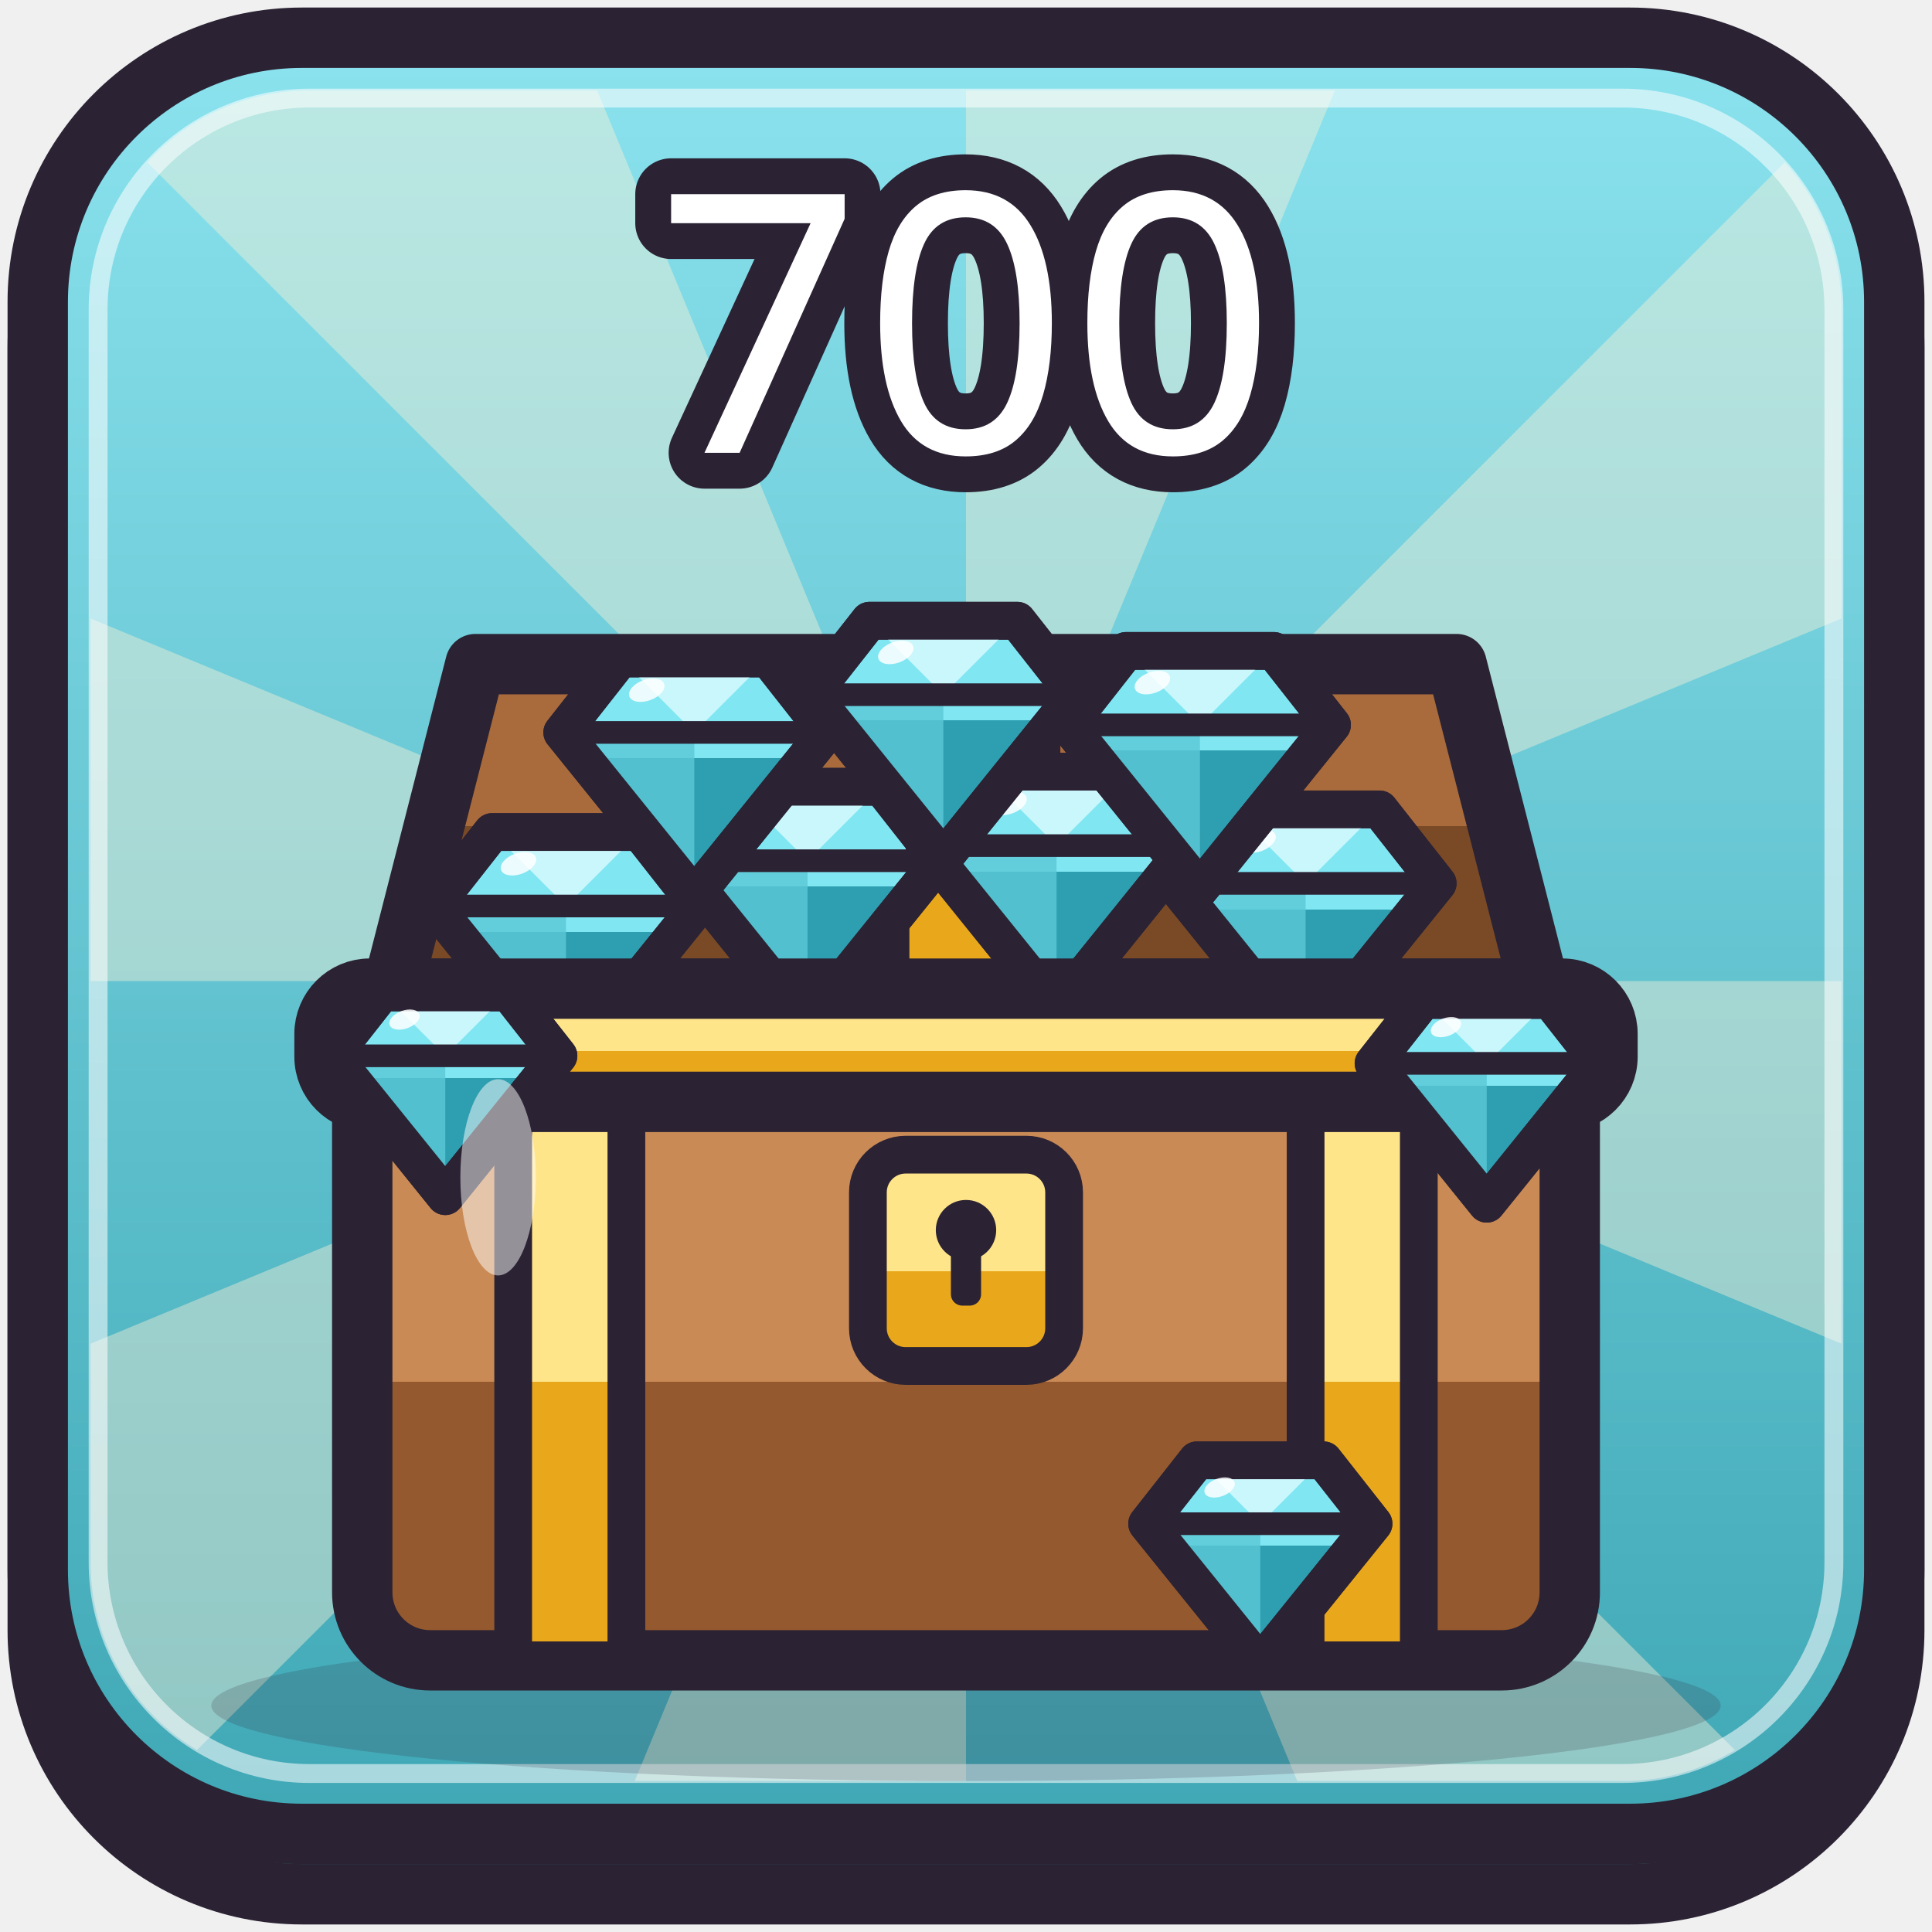
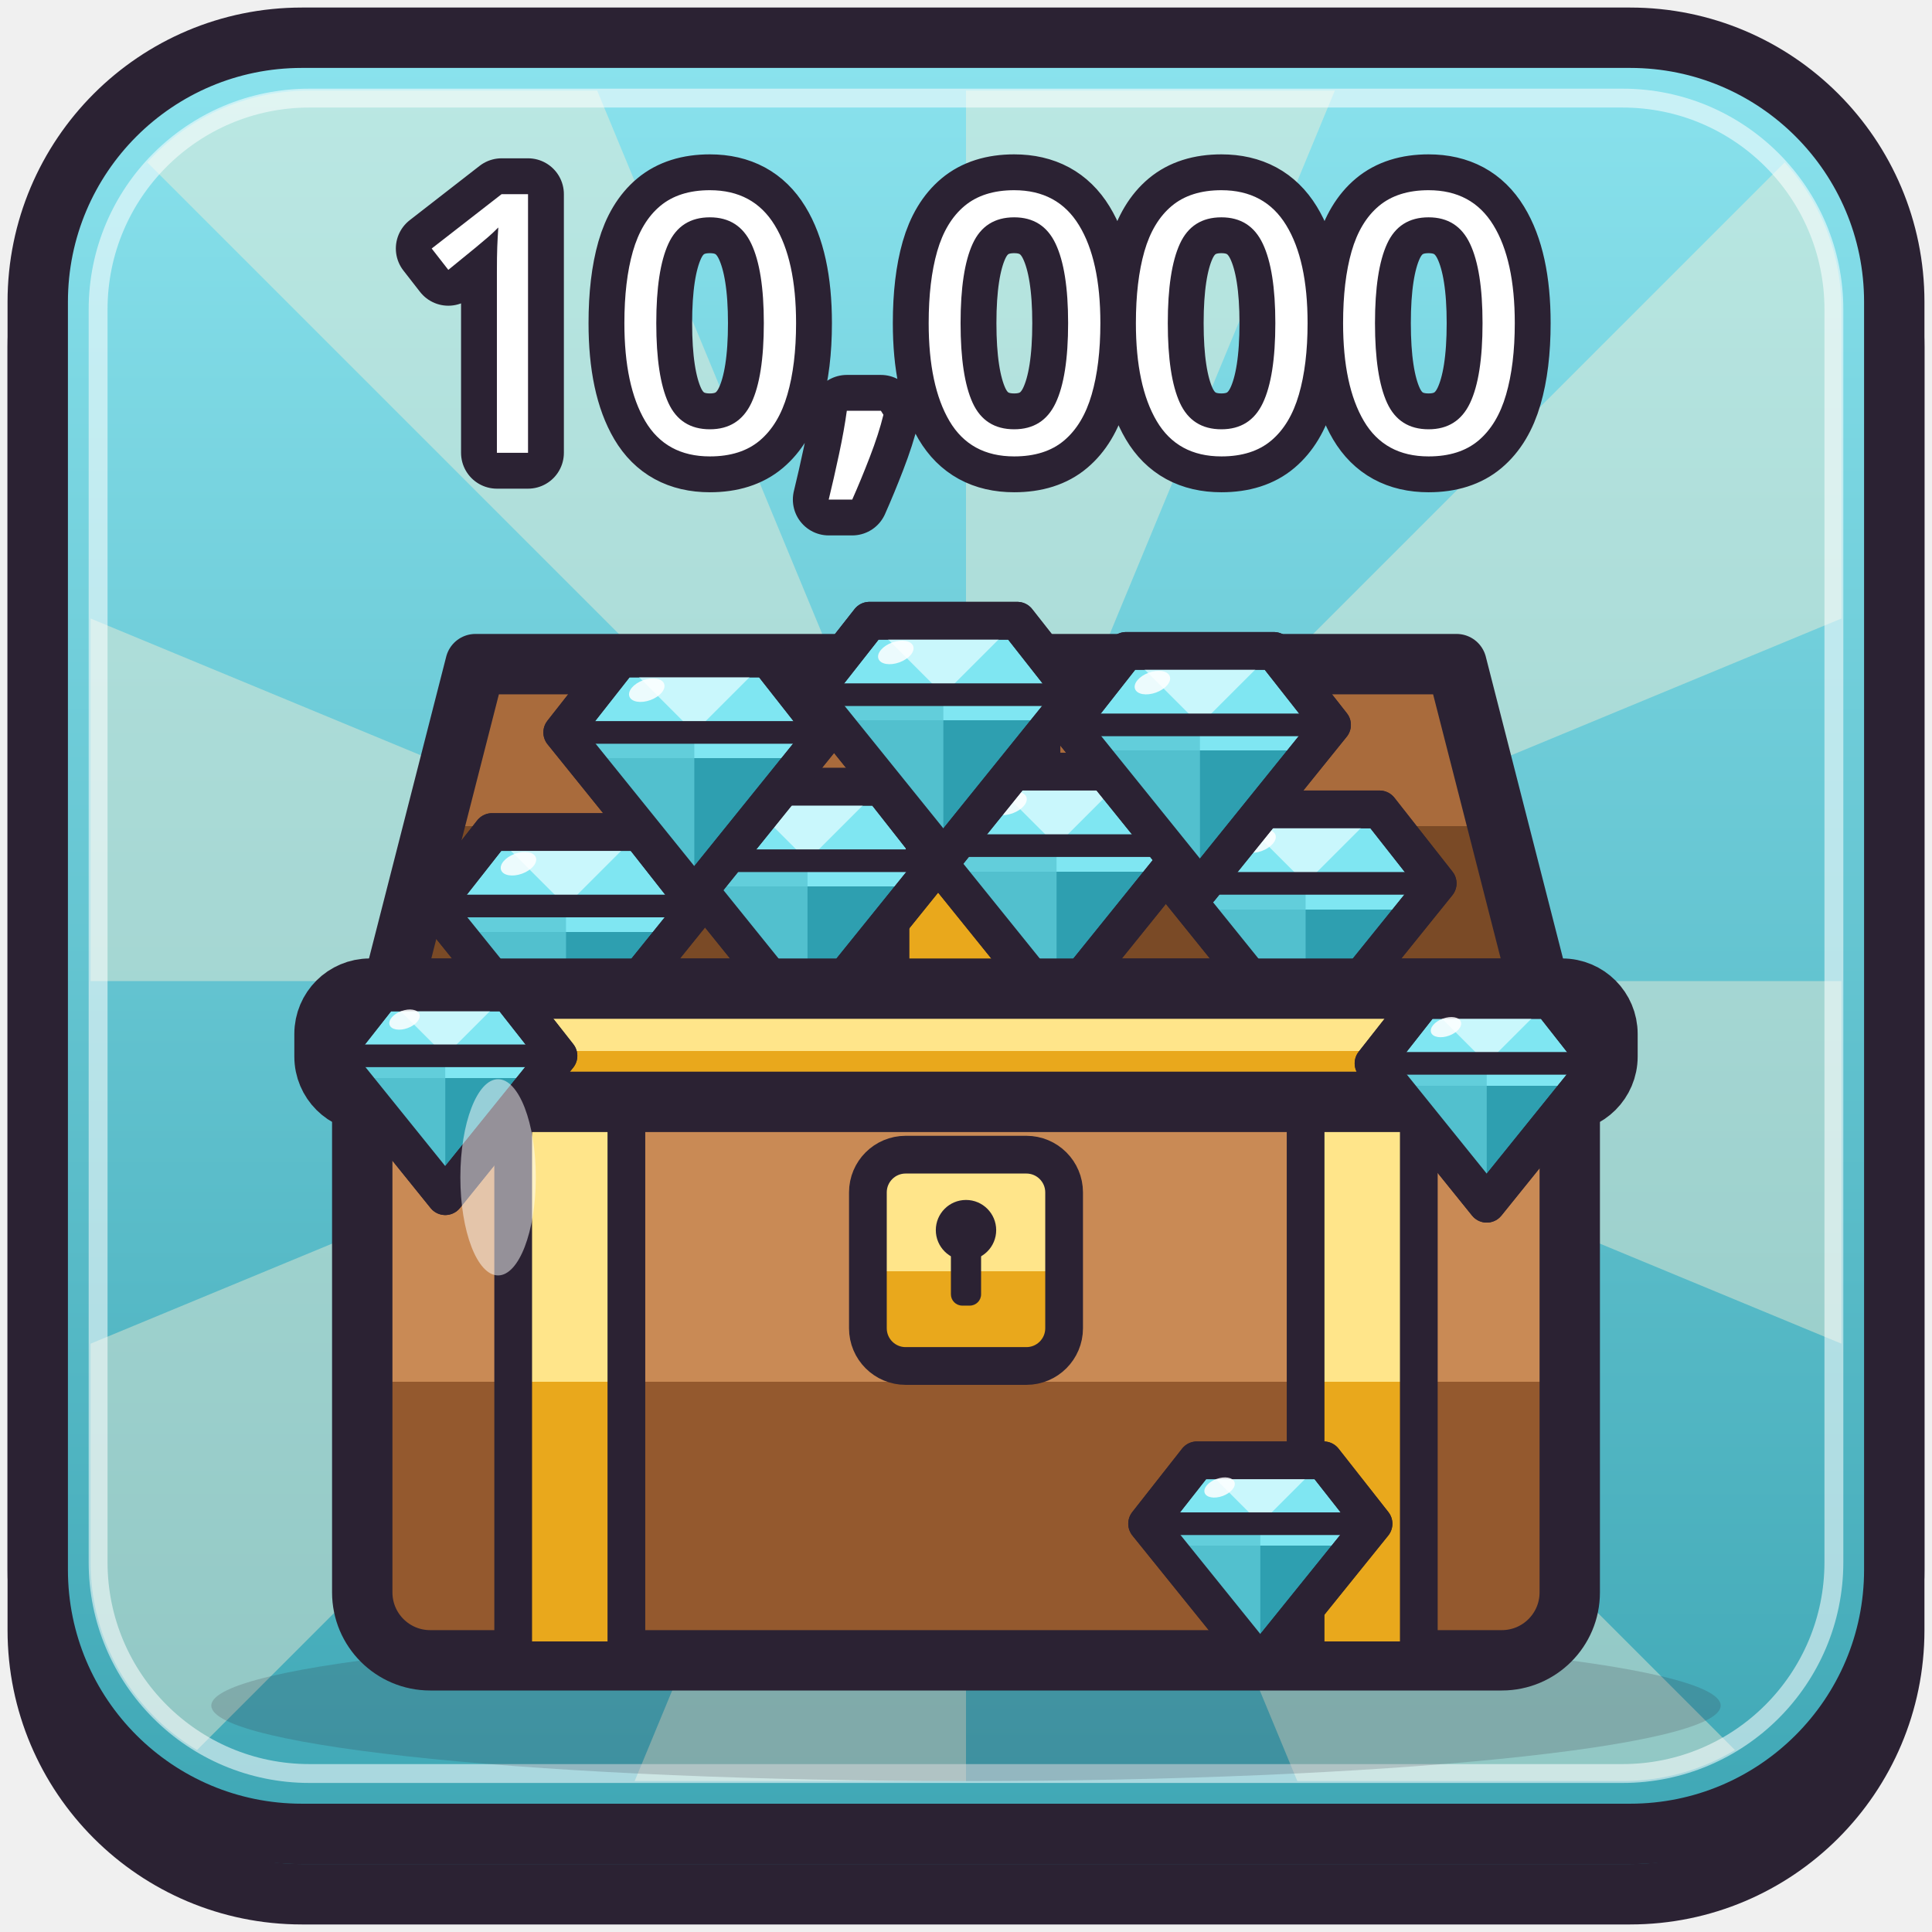
<svg xmlns="http://www.w3.org/2000/svg" width="512" height="512" viewBox="0 0 512 512">
  <defs>
    <linearGradient id="g1" x1="0" y1="0" x2="0" y2="1">
      <stop offset="0" stop-color="#8BE3EE" />
      <stop offset="1" stop-color="#3FA7B5" />
    </linearGradient>
    <clipPath id="c2">
      <rect x="24" y="24" width="464" height="448" rx="58" />
    </clipPath>
    <linearGradient id="g3" x1="0" y1="0" x2="0" y2="1">
      <stop offset="0" stop-color="#7FE6F2" />
      <stop offset="0.42" stop-color="#7FE6F2" />
      <stop offset="0.42" stop-color="#2E9FB0" />
      <stop offset="1" stop-color="#2E9FB0" />
    </linearGradient>
    <linearGradient id="g4" x1="0" y1="0" x2="0" y2="1">
      <stop offset="0" stop-color="#7FE6F2" />
      <stop offset="0.42" stop-color="#7FE6F2" />
      <stop offset="0.42" stop-color="#2E9FB0" />
      <stop offset="1" stop-color="#2E9FB0" />
    </linearGradient>
    <linearGradient id="g5" x1="0" y1="0" x2="0" y2="1">
      <stop offset="0" stop-color="#7FE6F2" />
      <stop offset="0.42" stop-color="#7FE6F2" />
      <stop offset="0.42" stop-color="#2E9FB0" />
      <stop offset="1" stop-color="#2E9FB0" />
    </linearGradient>
    <linearGradient id="g6" x1="0" y1="0" x2="0" y2="1">
      <stop offset="0" stop-color="#7FE6F2" />
      <stop offset="0.42" stop-color="#7FE6F2" />
      <stop offset="0.42" stop-color="#2E9FB0" />
      <stop offset="1" stop-color="#2E9FB0" />
    </linearGradient>
    <linearGradient id="g7" x1="0" y1="0" x2="0" y2="1">
      <stop offset="0" stop-color="#7FE6F2" />
      <stop offset="0.42" stop-color="#7FE6F2" />
      <stop offset="0.42" stop-color="#2E9FB0" />
      <stop offset="1" stop-color="#2E9FB0" />
    </linearGradient>
    <linearGradient id="g8" x1="0" y1="0" x2="0" y2="1">
      <stop offset="0" stop-color="#7FE6F2" />
      <stop offset="0.42" stop-color="#7FE6F2" />
      <stop offset="0.42" stop-color="#2E9FB0" />
      <stop offset="1" stop-color="#2E9FB0" />
    </linearGradient>
    <linearGradient id="g9" x1="0" y1="0" x2="0" y2="1">
      <stop offset="0" stop-color="#7FE6F2" />
      <stop offset="0.42" stop-color="#7FE6F2" />
      <stop offset="0.42" stop-color="#2E9FB0" />
      <stop offset="1" stop-color="#2E9FB0" />
    </linearGradient>
    <linearGradient id="g10" x1="0" y1="0" x2="0" y2="1">
      <stop offset="0" stop-color="#7FE6F2" />
      <stop offset="0.42" stop-color="#7FE6F2" />
      <stop offset="0.42" stop-color="#2E9FB0" />
      <stop offset="1" stop-color="#2E9FB0" />
    </linearGradient>
    <linearGradient id="g11" x1="0" y1="0" x2="0" y2="1">
      <stop offset="0" stop-color="#7FE6F2" />
      <stop offset="0.42" stop-color="#7FE6F2" />
      <stop offset="0.42" stop-color="#2E9FB0" />
      <stop offset="1" stop-color="#2E9FB0" />
    </linearGradient>
    <linearGradient id="g12" x1="0" y1="0" x2="0" y2="1">
      <stop offset="0" stop-color="#7FE6F2" />
      <stop offset="0.42" stop-color="#7FE6F2" />
      <stop offset="0.42" stop-color="#2E9FB0" />
      <stop offset="1" stop-color="#2E9FB0" />
    </linearGradient>
    <linearGradient id="g13" x1="0" y1="0" x2="0" y2="1">
      <stop offset="0" stop-color="#C98A55" />
      <stop offset="0.55" stop-color="#C98A55" />
      <stop offset="0.55" stop-color="#94592E" />
      <stop offset="1" stop-color="#94592E" />
    </linearGradient>
    <linearGradient id="g14" x1="0" y1="0" x2="0" y2="1">
      <stop offset="0" stop-color="#A96B3C" />
      <stop offset="0.5" stop-color="#A96B3C" />
      <stop offset="0.5" stop-color="#7A4A26" />
      <stop offset="1" stop-color="#7A4A26" />
    </linearGradient>
    <linearGradient id="g15" x1="0" y1="0" x2="0" y2="1">
      <stop offset="0" stop-color="#FFE58A" />
      <stop offset="0.55" stop-color="#FFE58A" />
      <stop offset="0.55" stop-color="#E9A81C" />
      <stop offset="1" stop-color="#E9A81C" />
    </linearGradient>
  </defs>
  <rect x="10" y="22" width="492" height="480" rx="70" fill="#2A7480" stroke="#2B2233" stroke-width="16" stroke-linejoin="round" stroke-linecap="round" />
  <rect x="10" y="10" width="492" height="476" rx="70" fill="url(#g1)" stroke="#2B2233" stroke-width="16" stroke-linejoin="round" stroke-linecap="round" />
  <g clip-path="url(#c2)">
    <path d="M256,260 L256.0,-160.0 L416.7,-128.0 Z" fill="#FFF1D6" opacity="0.42" />
    <path d="M256,260 L553.0,-37.0 L644.0,99.3 Z" fill="#FFF1D6" opacity="0.42" />
    <path d="M256,260 L676.0,260.0 L644.0,420.7 Z" fill="#FFF1D6" opacity="0.42" />
    <path d="M256,260 L553.0,557.0 L416.7,648.0 Z" fill="#FFF1D6" opacity="0.42" />
    <path d="M256,260 L256.0,680.0 L95.3,648.0 Z" fill="#FFF1D6" opacity="0.42" />
    <path d="M256,260 L-41.0,557.0 L-132.0,420.7 Z" fill="#FFF1D6" opacity="0.42" />
    <path d="M256,260 L-164.0,260.0 L-132.0,99.3 Z" fill="#FFF1D6" opacity="0.42" />
    <path d="M256,260 L-41.0,-37.0 L95.3,-128.0 Z" fill="#FFF1D6" opacity="0.42" />
  </g>
  <rect x="26" y="26" width="460" height="444" rx="56" fill="none" stroke="#FFFFFF" stroke-width="5" opacity="0.55" />
  <ellipse cx="256" cy="452" rx="200" ry="20" fill="#2B2233" opacity="0.18" />
  <polygon points="104,262 408,262 386,176 126,176" fill="url(#g14)" stroke="#2B2233" stroke-width="16" stroke-linejoin="round" stroke-linecap="round" />
  <rect x="236" y="176" width="40" height="86" fill="url(#g15)" stroke="#2B2233" stroke-width="10" stroke-linejoin="round" stroke-linecap="round" />
  <polygon points="115.0,240.1 130.4,220.5 169.6,220.5 185.0,240.1 150,283.5" fill="url(#g3)" stroke="#2B2233" stroke-width="10" stroke-linejoin="round" stroke-linecap="round" />
  <polygon points="130.4,220.5 150,240.1 169.6,220.5" fill="#C9F7FC" />
  <polygon points="115.0,240.1 150,240.1 150,283.5" fill="#5BC8D6" opacity="0.8" />
  <polyline points="115.0,240.1 185.0,240.1" fill="none" stroke="#2B2233" stroke-width="6" />
  <polygon points="115.0,240.1 130.4,220.5 169.6,220.5 185.0,240.1 150,283.5" fill="none" stroke="#2B2233" stroke-width="10" stroke-linejoin="round" stroke-linecap="round" />
  <ellipse cx="137.4" cy="228.9" rx="4.9" ry="2.8" fill="#FFFFFF" opacity="0.85" transform="rotate(-20 137.4 228.9)" />
  <polygon points="179.0,228.1 194.4,208.5 233.6,208.5 249.0,228.1 214,271.5" fill="url(#g4)" stroke="#2B2233" stroke-width="10" stroke-linejoin="round" stroke-linecap="round" />
  <polygon points="194.4,208.5 214,228.1 233.6,208.5" fill="#C9F7FC" />
  <polygon points="179.0,228.1 214,228.1 214,271.5" fill="#5BC8D6" opacity="0.8" />
  <polyline points="179.0,228.1 249.0,228.1" fill="none" stroke="#2B2233" stroke-width="6" />
  <polygon points="179.0,228.1 194.4,208.5 233.6,208.5 249.0,228.1 214,271.5" fill="none" stroke="#2B2233" stroke-width="10" stroke-linejoin="round" stroke-linecap="round" />
  <ellipse cx="201.4" cy="216.9" rx="4.9" ry="2.8" fill="#FFFFFF" opacity="0.85" transform="rotate(-20 201.4 216.9)" />
  <polygon points="245.0,224.1 260.4,204.5 299.6,204.5 315.0,224.1 280,267.5" fill="url(#g5)" stroke="#2B2233" stroke-width="10" stroke-linejoin="round" stroke-linecap="round" />
  <polygon points="260.4,204.5 280,224.1 299.6,204.5" fill="#C9F7FC" />
  <polygon points="245.0,224.1 280,224.1 280,267.5" fill="#5BC8D6" opacity="0.8" />
  <polyline points="245.0,224.1 315.0,224.1" fill="none" stroke="#2B2233" stroke-width="6" />
  <polygon points="245.0,224.1 260.4,204.5 299.6,204.5 315.0,224.1 280,267.5" fill="none" stroke="#2B2233" stroke-width="10" stroke-linejoin="round" stroke-linecap="round" />
  <ellipse cx="267.4" cy="212.9" rx="4.9" ry="2.8" fill="#FFFFFF" opacity="0.85" transform="rotate(-20 267.4 212.9)" />
  <polygon points="311.0,234.1 326.4,214.5 365.6,214.5 381.0,234.1 346,277.5" fill="url(#g6)" stroke="#2B2233" stroke-width="10" stroke-linejoin="round" stroke-linecap="round" />
  <polygon points="326.4,214.5 346,234.1 365.6,214.5" fill="#C9F7FC" />
  <polygon points="311.0,234.1 346,234.1 346,277.5" fill="#5BC8D6" opacity="0.8" />
  <polyline points="311.0,234.1 381.0,234.1" fill="none" stroke="#2B2233" stroke-width="6" />
  <polygon points="311.0,234.1 326.4,214.5 365.6,214.5 381.0,234.1 346,277.5" fill="none" stroke="#2B2233" stroke-width="10" stroke-linejoin="round" stroke-linecap="round" />
  <ellipse cx="333.4" cy="222.9" rx="4.9" ry="2.8" fill="#FFFFFF" opacity="0.85" transform="rotate(-20 333.4 222.9)" />
  <polygon points="149.0,194.1 164.4,174.5 203.6,174.5 219.0,194.1 184,237.5" fill="url(#g7)" stroke="#2B2233" stroke-width="10" stroke-linejoin="round" stroke-linecap="round" />
  <polygon points="164.4,174.5 184,194.1 203.6,174.5" fill="#C9F7FC" />
  <polygon points="149.0,194.1 184,194.1 184,237.5" fill="#5BC8D6" opacity="0.8" />
  <polyline points="149.0,194.1 219.0,194.1" fill="none" stroke="#2B2233" stroke-width="6" />
  <polygon points="149.0,194.1 164.4,174.5 203.6,174.5 219.0,194.1 184,237.5" fill="none" stroke="#2B2233" stroke-width="10" stroke-linejoin="round" stroke-linecap="round" />
  <ellipse cx="171.4" cy="182.9" rx="4.9" ry="2.8" fill="#FFFFFF" opacity="0.85" transform="rotate(-20 171.4 182.9)" />
  <polygon points="215.0,184.1 230.4,164.5 269.6,164.5 285.0,184.1 250,227.5" fill="url(#g8)" stroke="#2B2233" stroke-width="10" stroke-linejoin="round" stroke-linecap="round" />
  <polygon points="230.4,164.5 250,184.1 269.6,164.5" fill="#C9F7FC" />
  <polygon points="215.0,184.1 250,184.1 250,227.5" fill="#5BC8D6" opacity="0.8" />
  <polyline points="215.0,184.1 285.0,184.1" fill="none" stroke="#2B2233" stroke-width="6" />
  <polygon points="215.0,184.1 230.4,164.5 269.6,164.5 285.0,184.1 250,227.5" fill="none" stroke="#2B2233" stroke-width="10" stroke-linejoin="round" stroke-linecap="round" />
  <ellipse cx="237.4" cy="172.9" rx="4.9" ry="2.8" fill="#FFFFFF" opacity="0.85" transform="rotate(-20 237.4 172.9)" />
  <polygon points="283.0,192.1 298.4,172.5 337.6,172.5 353.0,192.1 318,235.5" fill="url(#g9)" stroke="#2B2233" stroke-width="10" stroke-linejoin="round" stroke-linecap="round" />
  <polygon points="298.4,172.5 318,192.1 337.6,172.5" fill="#C9F7FC" />
  <polygon points="283.0,192.1 318,192.1 318,235.5" fill="#5BC8D6" opacity="0.8" />
  <polyline points="283.0,192.1 353.0,192.1" fill="none" stroke="#2B2233" stroke-width="6" />
  <polygon points="283.0,192.1 298.4,172.5 337.6,172.5 353.0,192.1 318,235.5" fill="none" stroke="#2B2233" stroke-width="10" stroke-linejoin="round" stroke-linecap="round" />
  <ellipse cx="305.4" cy="180.9" rx="4.9" ry="2.8" fill="#FFFFFF" opacity="0.85" transform="rotate(-20 305.4 180.9)" />
  <rect x="96" y="276" width="320" height="164" rx="18" fill="url(#g13)" stroke="#2B2233" stroke-width="16" stroke-linejoin="round" stroke-linecap="round" />
  <rect x="136" y="276" width="30" height="164" fill="url(#g15)" stroke="#2B2233" stroke-width="10" stroke-linejoin="round" stroke-linecap="round" />
  <rect x="346" y="276" width="30" height="164" fill="url(#g15)" stroke="#2B2233" stroke-width="10" stroke-linejoin="round" stroke-linecap="round" />
  <rect x="230" y="306" width="52" height="56" rx="10" fill="url(#g15)" stroke="#2B2233" stroke-width="10" stroke-linejoin="round" stroke-linecap="round" />
  <circle cx="256" cy="326" r="8" fill="#2B2233" />
  <rect x="252" y="328" width="8" height="18" rx="3" fill="#2B2233" />
  <rect x="86" y="262" width="340" height="30" rx="12" fill="url(#g15)" stroke="#2B2233" stroke-width="16" stroke-linejoin="round" stroke-linecap="round" />
  <polygon points="88.0,279.8 101.2,263.0 134.8,263.0 148.0,279.8 118,317.0" fill="url(#g10)" stroke="#2B2233" stroke-width="10" stroke-linejoin="round" stroke-linecap="round" />
  <polygon points="101.2,263.0 118,279.8 134.8,263.0" fill="#C9F7FC" />
  <polygon points="88.0,279.8 118,279.8 118,317.0" fill="#5BC8D6" opacity="0.8" />
  <polyline points="88.0,279.8 148.0,279.8" fill="none" stroke="#2B2233" stroke-width="6" />
  <polygon points="88.0,279.8 101.2,263.0 134.8,263.0 148.0,279.8 118,317.0" fill="none" stroke="#2B2233" stroke-width="10" stroke-linejoin="round" stroke-linecap="round" />
  <ellipse cx="107.2" cy="270.2" rx="4.2" ry="2.4" fill="#FFFFFF" opacity="0.85" transform="rotate(-20 107.2 270.2)" />
  <polygon points="364.0,281.8 377.2,265.0 410.8,265.0 424.0,281.8 394,319.0" fill="url(#g11)" stroke="#2B2233" stroke-width="10" stroke-linejoin="round" stroke-linecap="round" />
  <polygon points="377.2,265.0 394,281.8 410.8,265.0" fill="#C9F7FC" />
  <polygon points="364.0,281.8 394,281.8 394,319.0" fill="#5BC8D6" opacity="0.8" />
  <polyline points="364.0,281.8 424.0,281.8" fill="none" stroke="#2B2233" stroke-width="6" />
  <polygon points="364.0,281.8 377.2,265.0 410.8,265.0 424.0,281.8 394,319.0" fill="none" stroke="#2B2233" stroke-width="10" stroke-linejoin="round" stroke-linecap="round" />
  <ellipse cx="383.2" cy="272.2" rx="4.2" ry="2.4" fill="#FFFFFF" opacity="0.85" transform="rotate(-20 383.2 272.2)" />
  <polygon points="304.0,403.8 317.2,387.0 350.8,387.0 364.0,403.8 334,441.0" fill="url(#g12)" stroke="#2B2233" stroke-width="10" stroke-linejoin="round" stroke-linecap="round" />
  <polygon points="317.2,387.0 334,403.8 350.8,387.0" fill="#C9F7FC" />
  <polygon points="304.0,403.8 334,403.8 334,441.0" fill="#5BC8D6" opacity="0.8" />
  <polyline points="304.0,403.8 364.0,403.8" fill="none" stroke="#2B2233" stroke-width="6" />
  <polygon points="304.0,403.8 317.2,387.0 350.8,387.0 364.0,403.8 334,441.0" fill="none" stroke="#2B2233" stroke-width="10" stroke-linejoin="round" stroke-linecap="round" />
  <ellipse cx="323.2" cy="394.2" rx="4.2" ry="2.4" fill="#FFFFFF" opacity="0.85" transform="rotate(-20 323.2 394.2)" />
  <ellipse cx="132" cy="312" rx="10" ry="26" fill="#FFFFFF" opacity="0.5" transform="rotate(0 132 312)" />
-   <text x="256" y="120" text-anchor="middle" font-family="Fredoka One" font-size="96" fill="#FFFFFF" stroke="#2B2233" stroke-width="19" paint-order="stroke" stroke-linejoin="round">700</text>
+   <text x="256" y="120" text-anchor="middle" font-family="Fredoka One" font-size="96" fill="#FFFFFF" stroke="#2B2233" stroke-width="19" paint-order="stroke" stroke-linejoin="round">10,000</text>
</svg>
